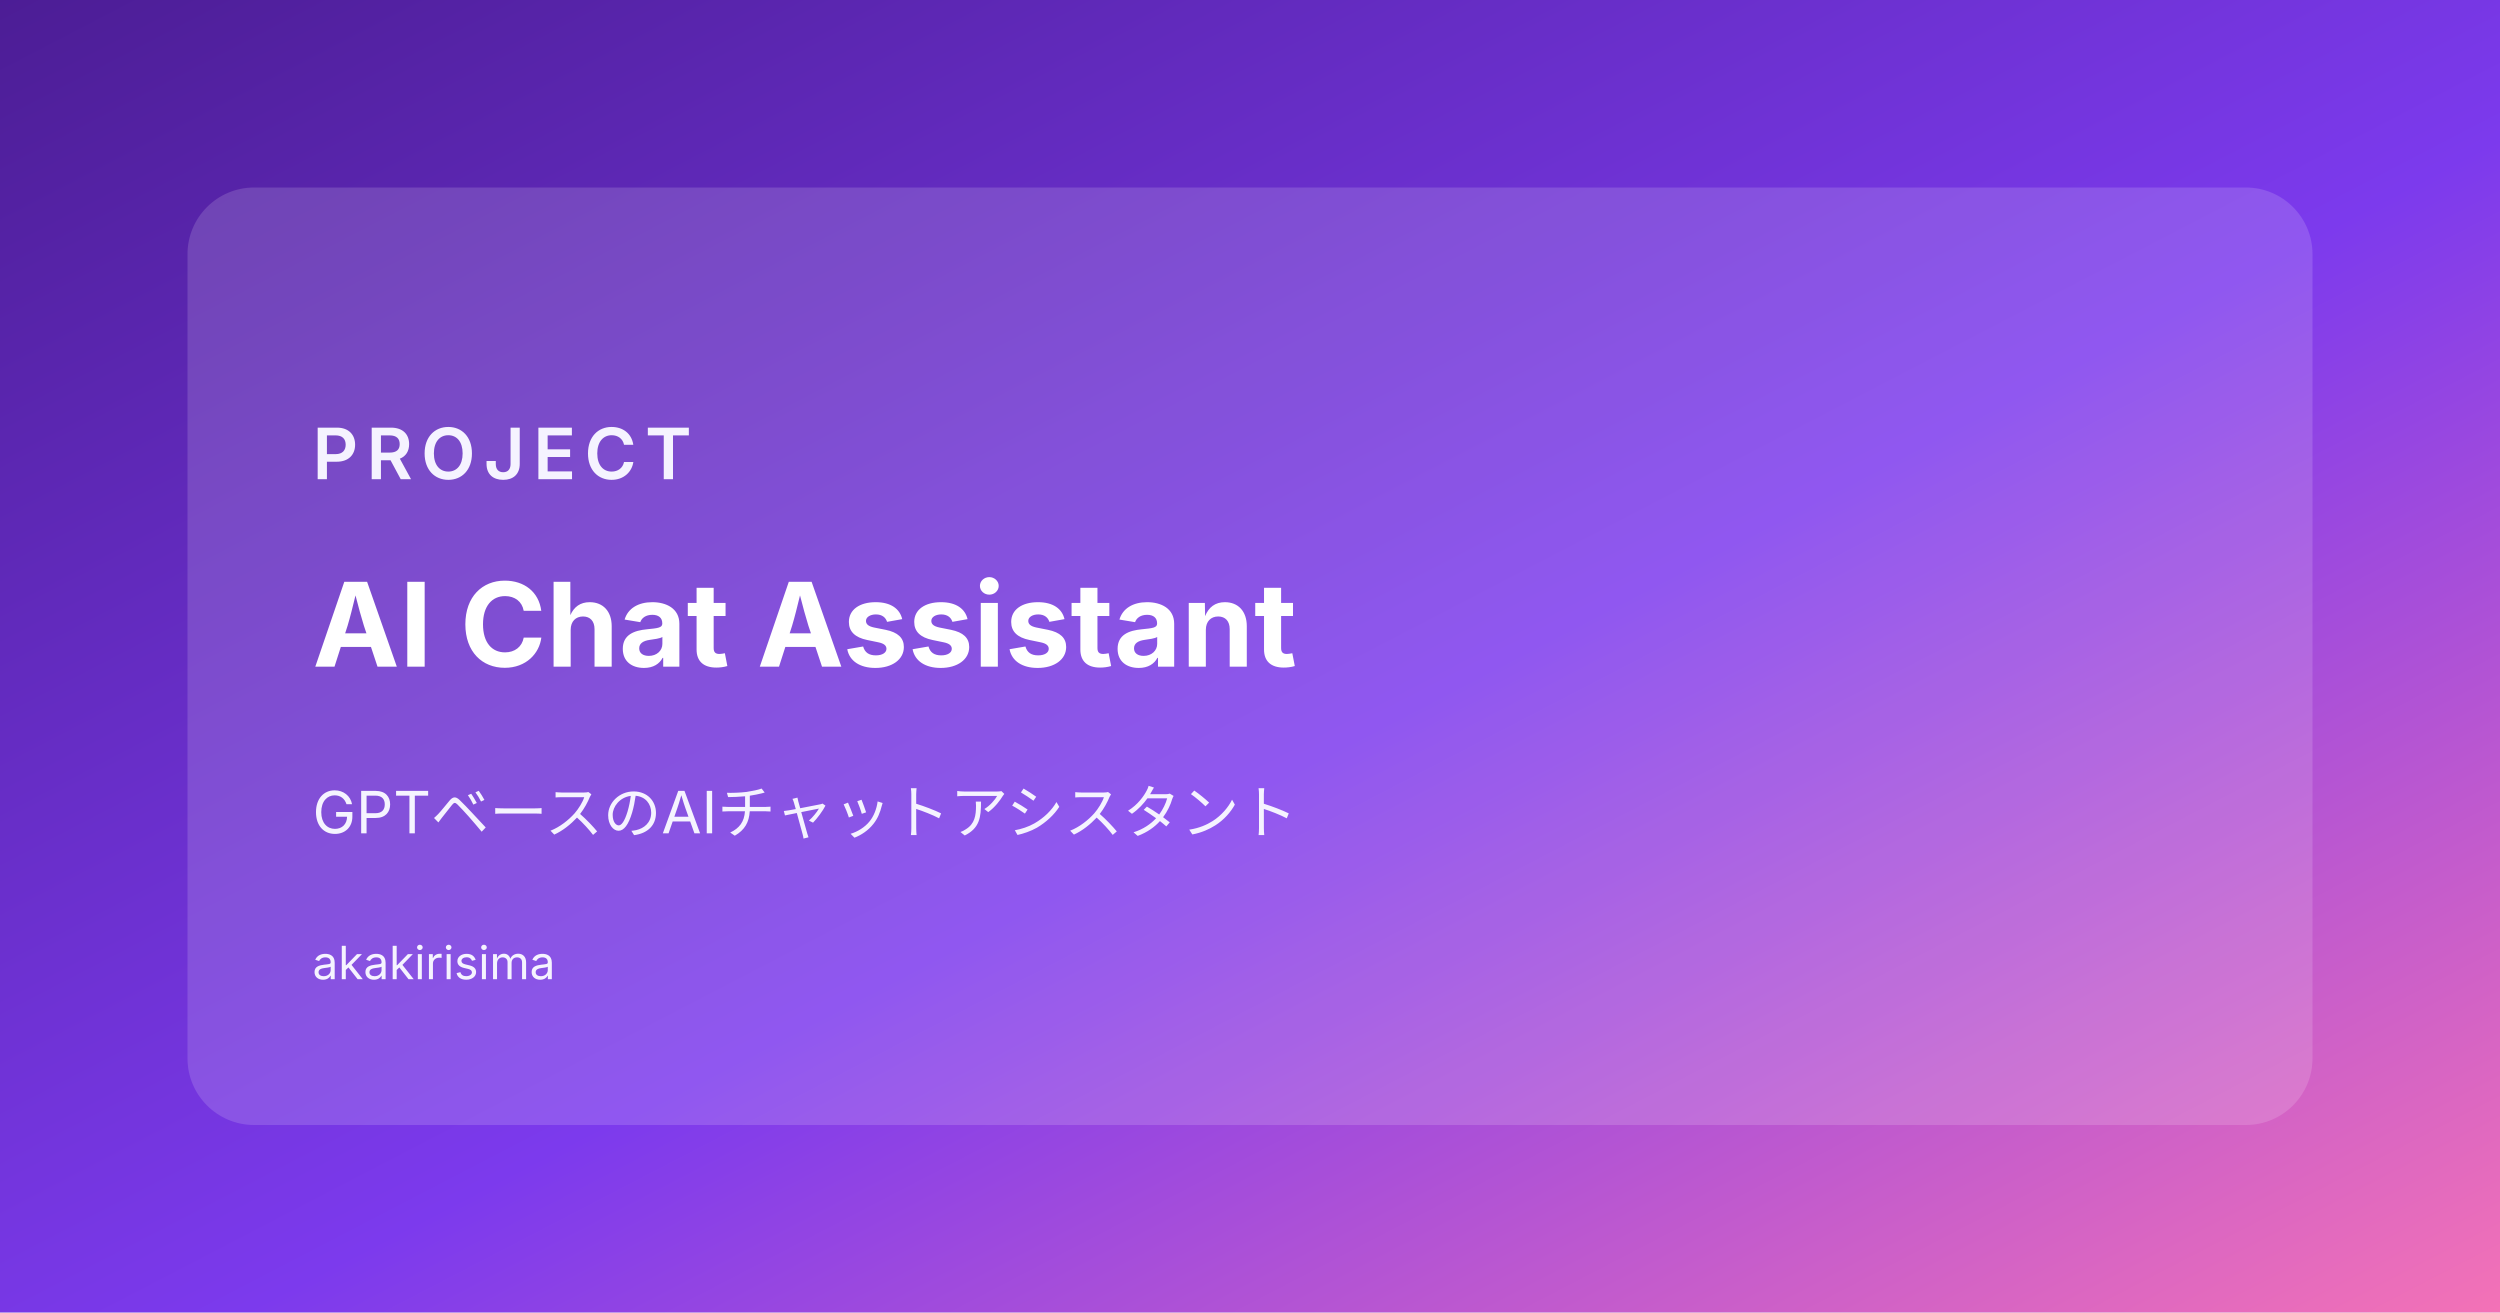
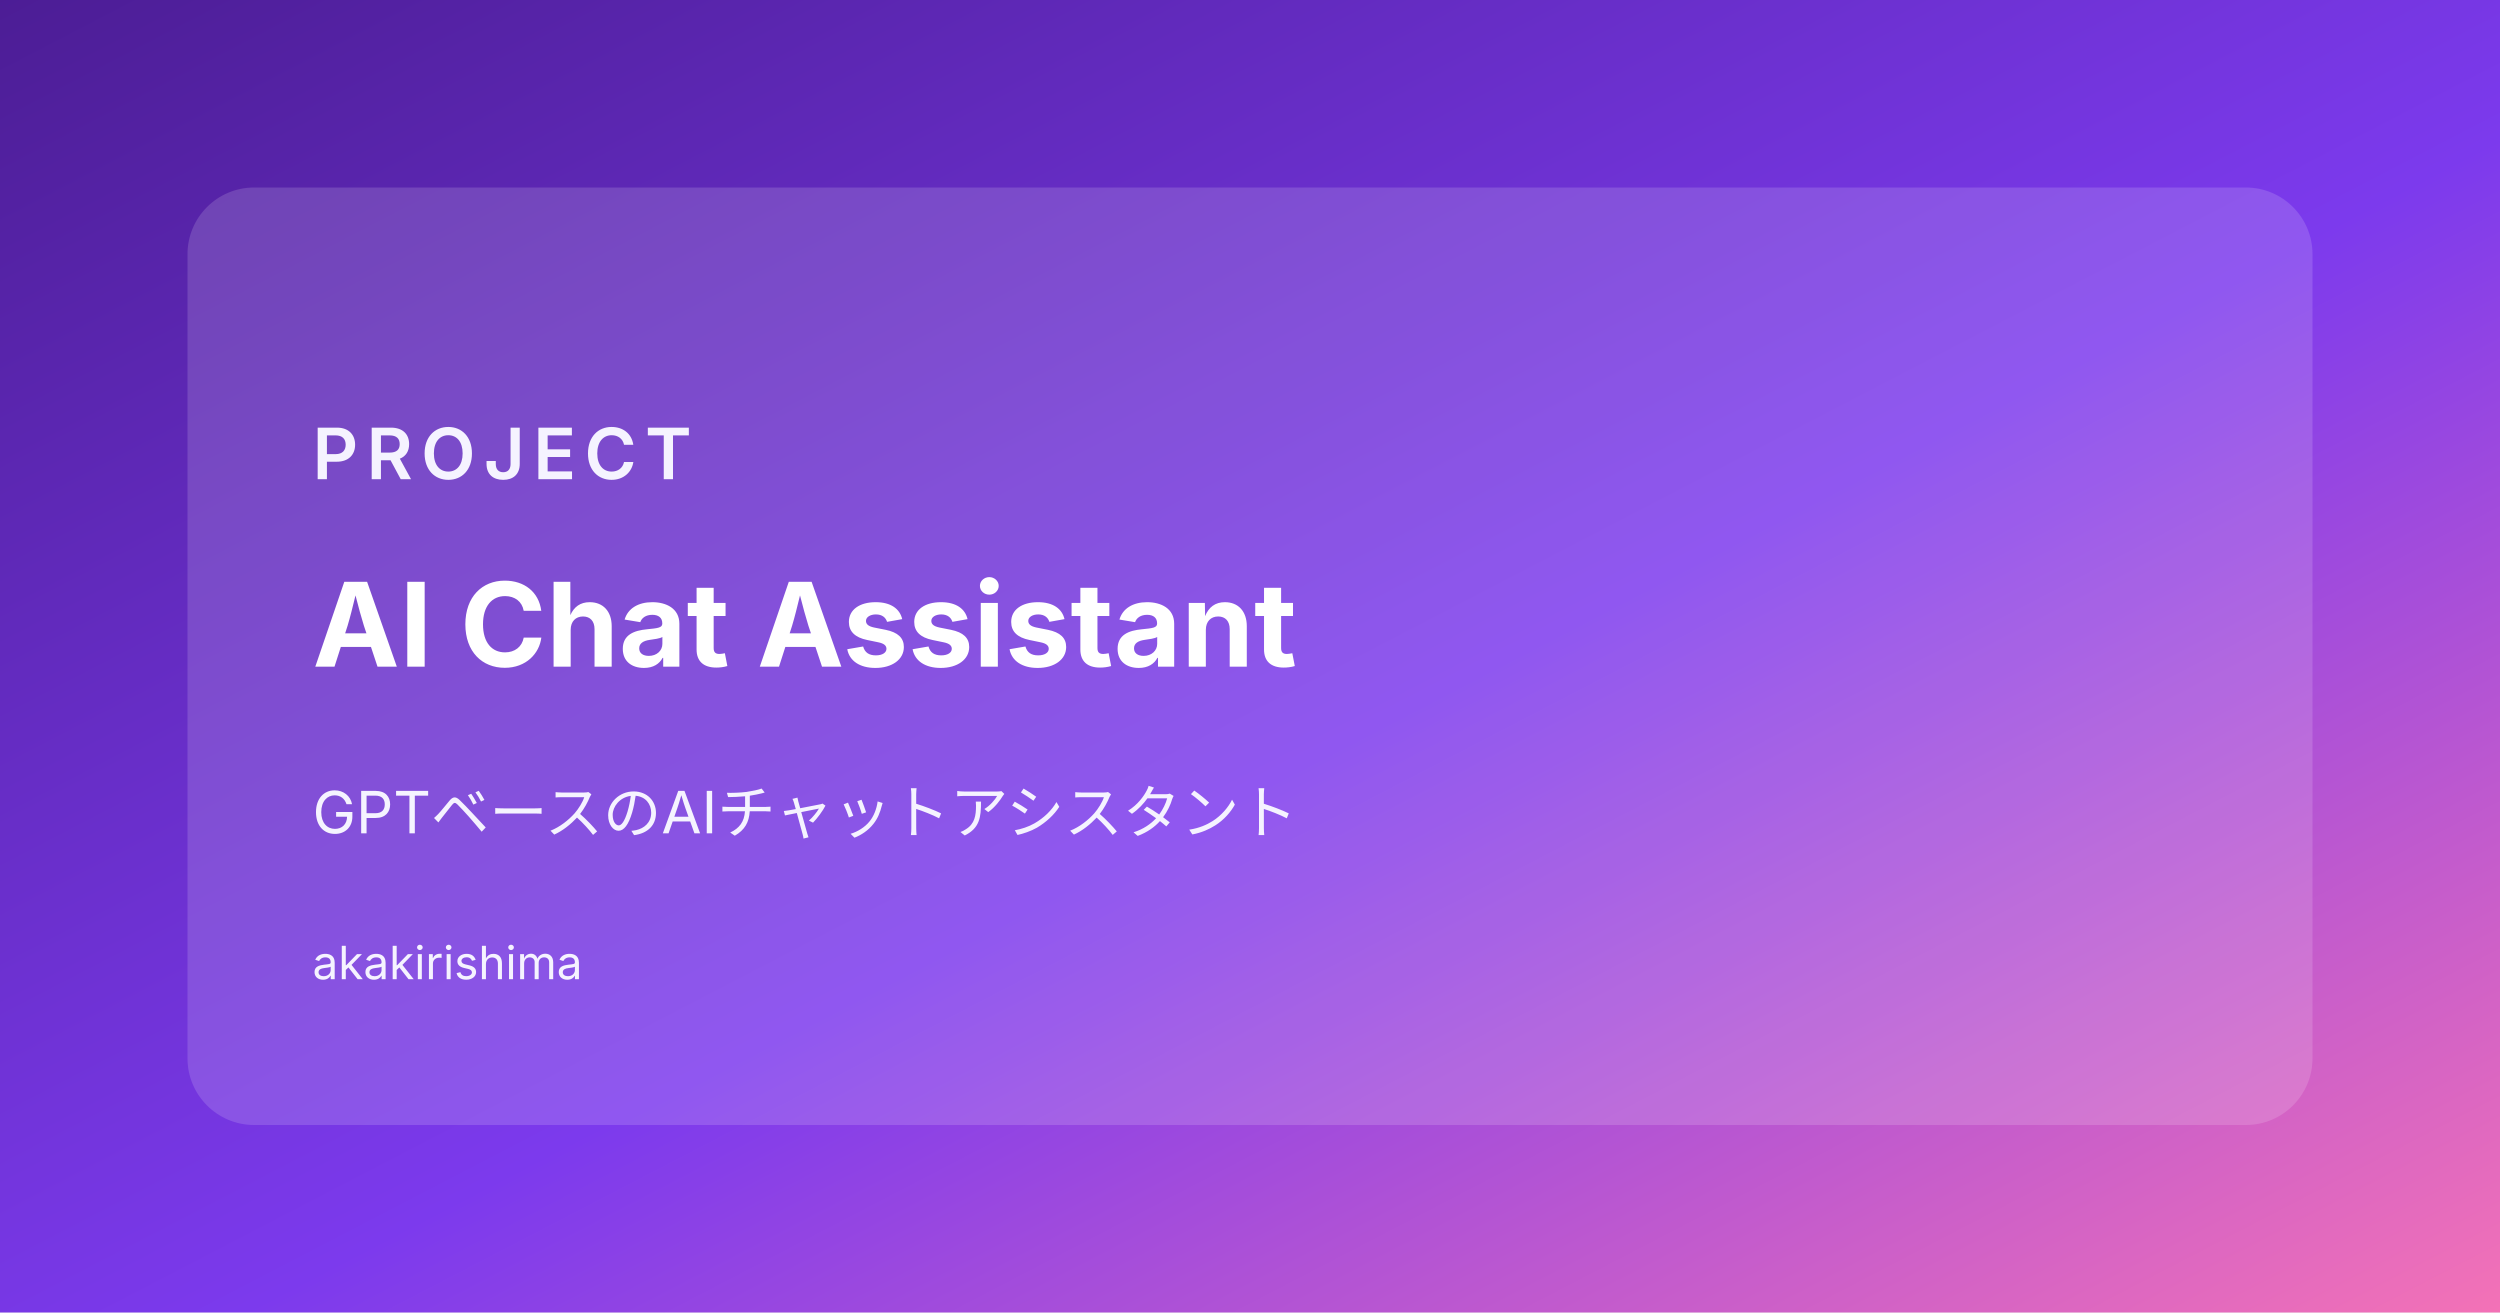
<svg xmlns="http://www.w3.org/2000/svg" width="1200" height="630" viewBox="0 0 1200 630" fill="none">
  <defs>
    <linearGradient id="bg" x1="0" y1="0" x2="1" y2="1">
      <stop offset="0%" stop-color="#4C1D95" />
      <stop offset="55%" stop-color="#7C3AED" />
      <stop offset="100%" stop-color="#F472B6" />
    </linearGradient>
  </defs>
  <rect width="1200" height="630" fill="url(#bg)" />
  <rect x="90" y="90" width="1020" height="450" rx="32" fill="rgba(255,255,255,0.15)" />
  <text x="150" y="230" font-family="'Inter', 'Noto Sans JP', sans-serif" font-size="34" font-weight="600" fill="#F5F3FF" letter-spacing="4">
    PROJECT
  </text>
  <text x="150" y="320" font-family="'Inter', 'Noto Sans JP', sans-serif" font-size="56" font-weight="700" fill="#FFFFFF">
    AI Chat Assistant
  </text>
  <text x="150" y="400" font-family="'Inter', 'Noto Sans JP', sans-serif" font-size="28" fill="#F5F3FF">
    GPTベースのAIチャットアシスタント
  </text>
  <text x="150" y="470" font-family="'Inter', 'Noto Sans JP', sans-serif" font-size="22" fill="#F5F3FF">
-     akakirisima
+     akakirishima
  </text>
</svg>
